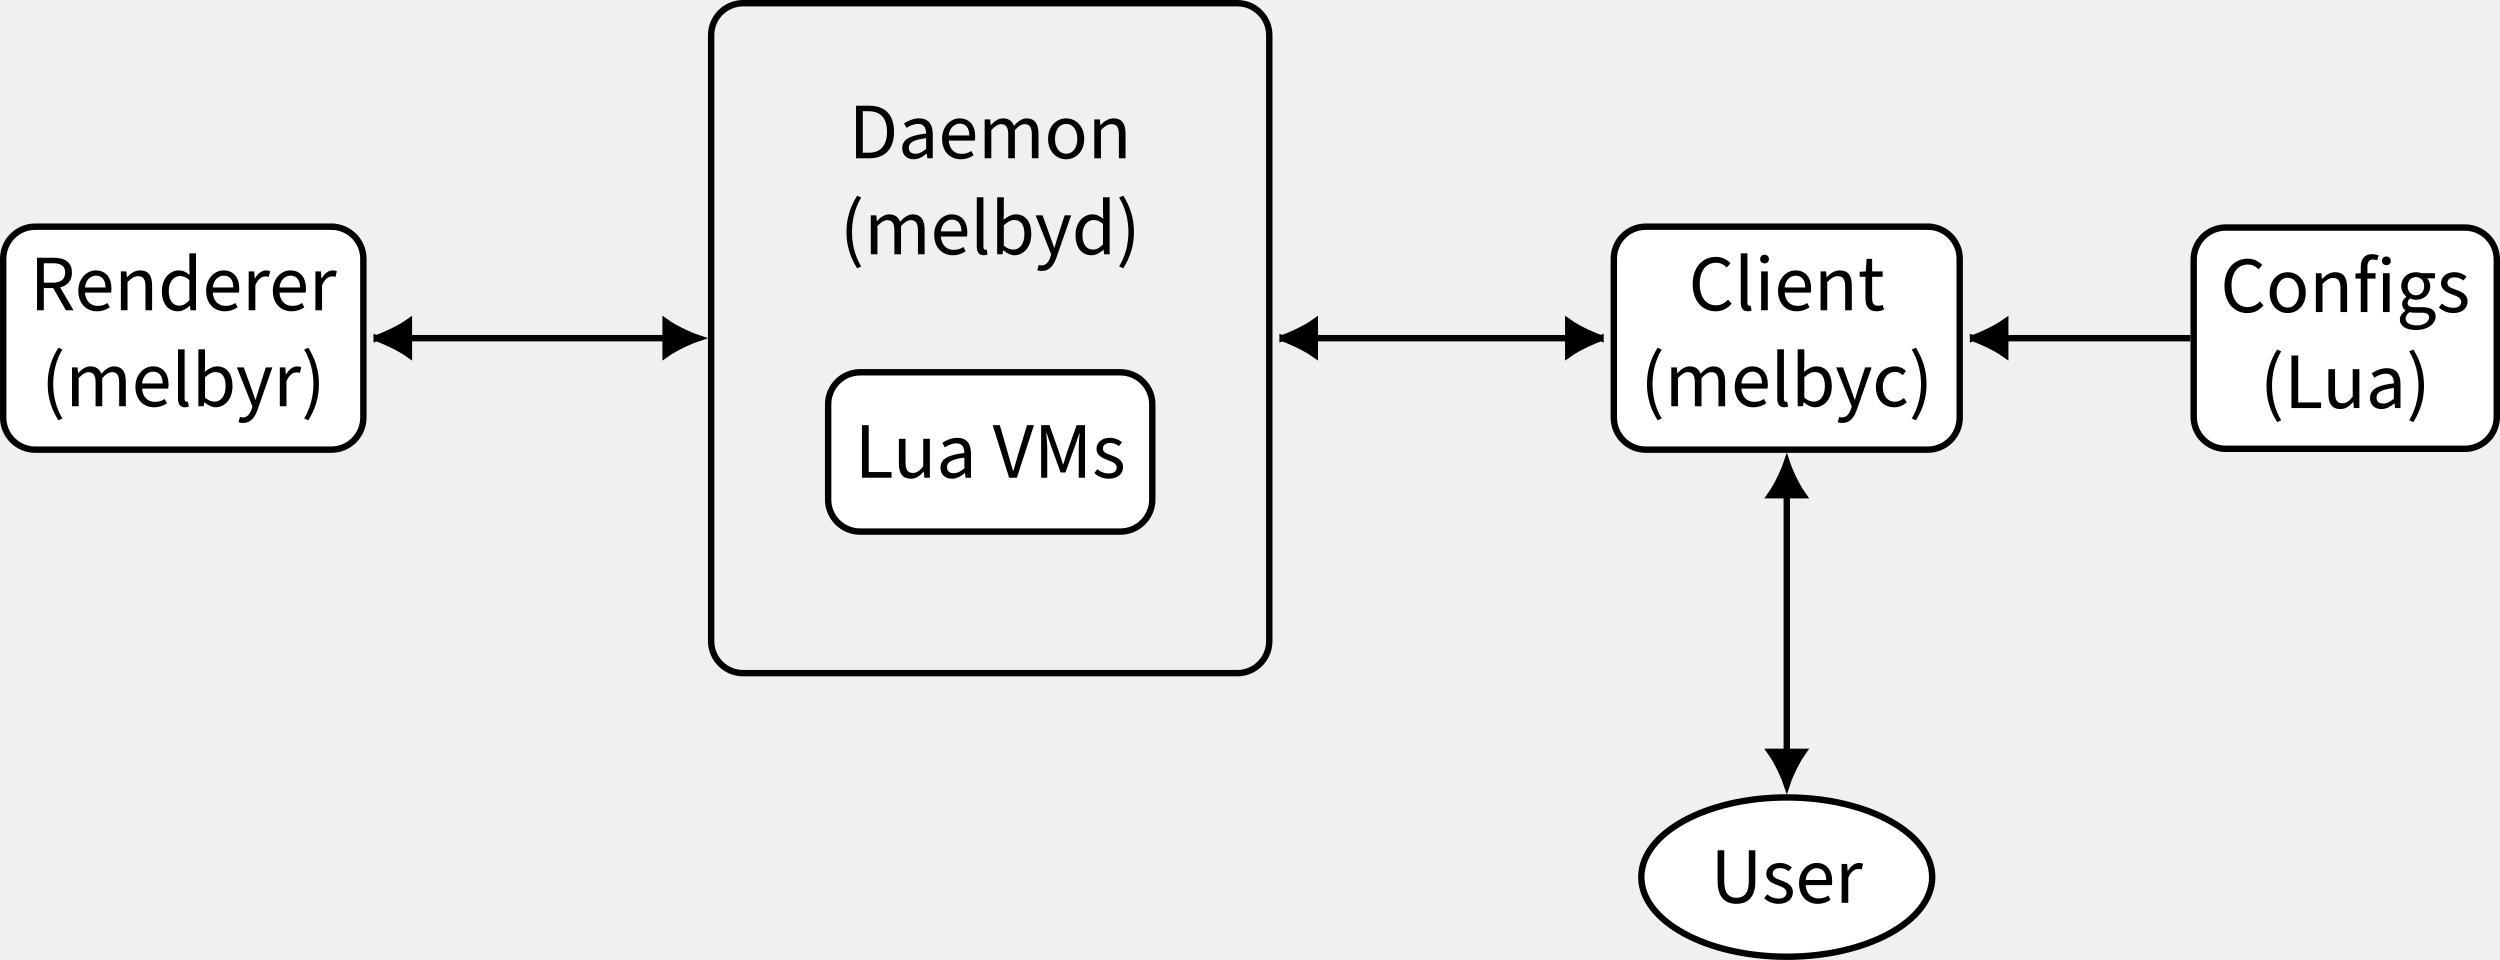
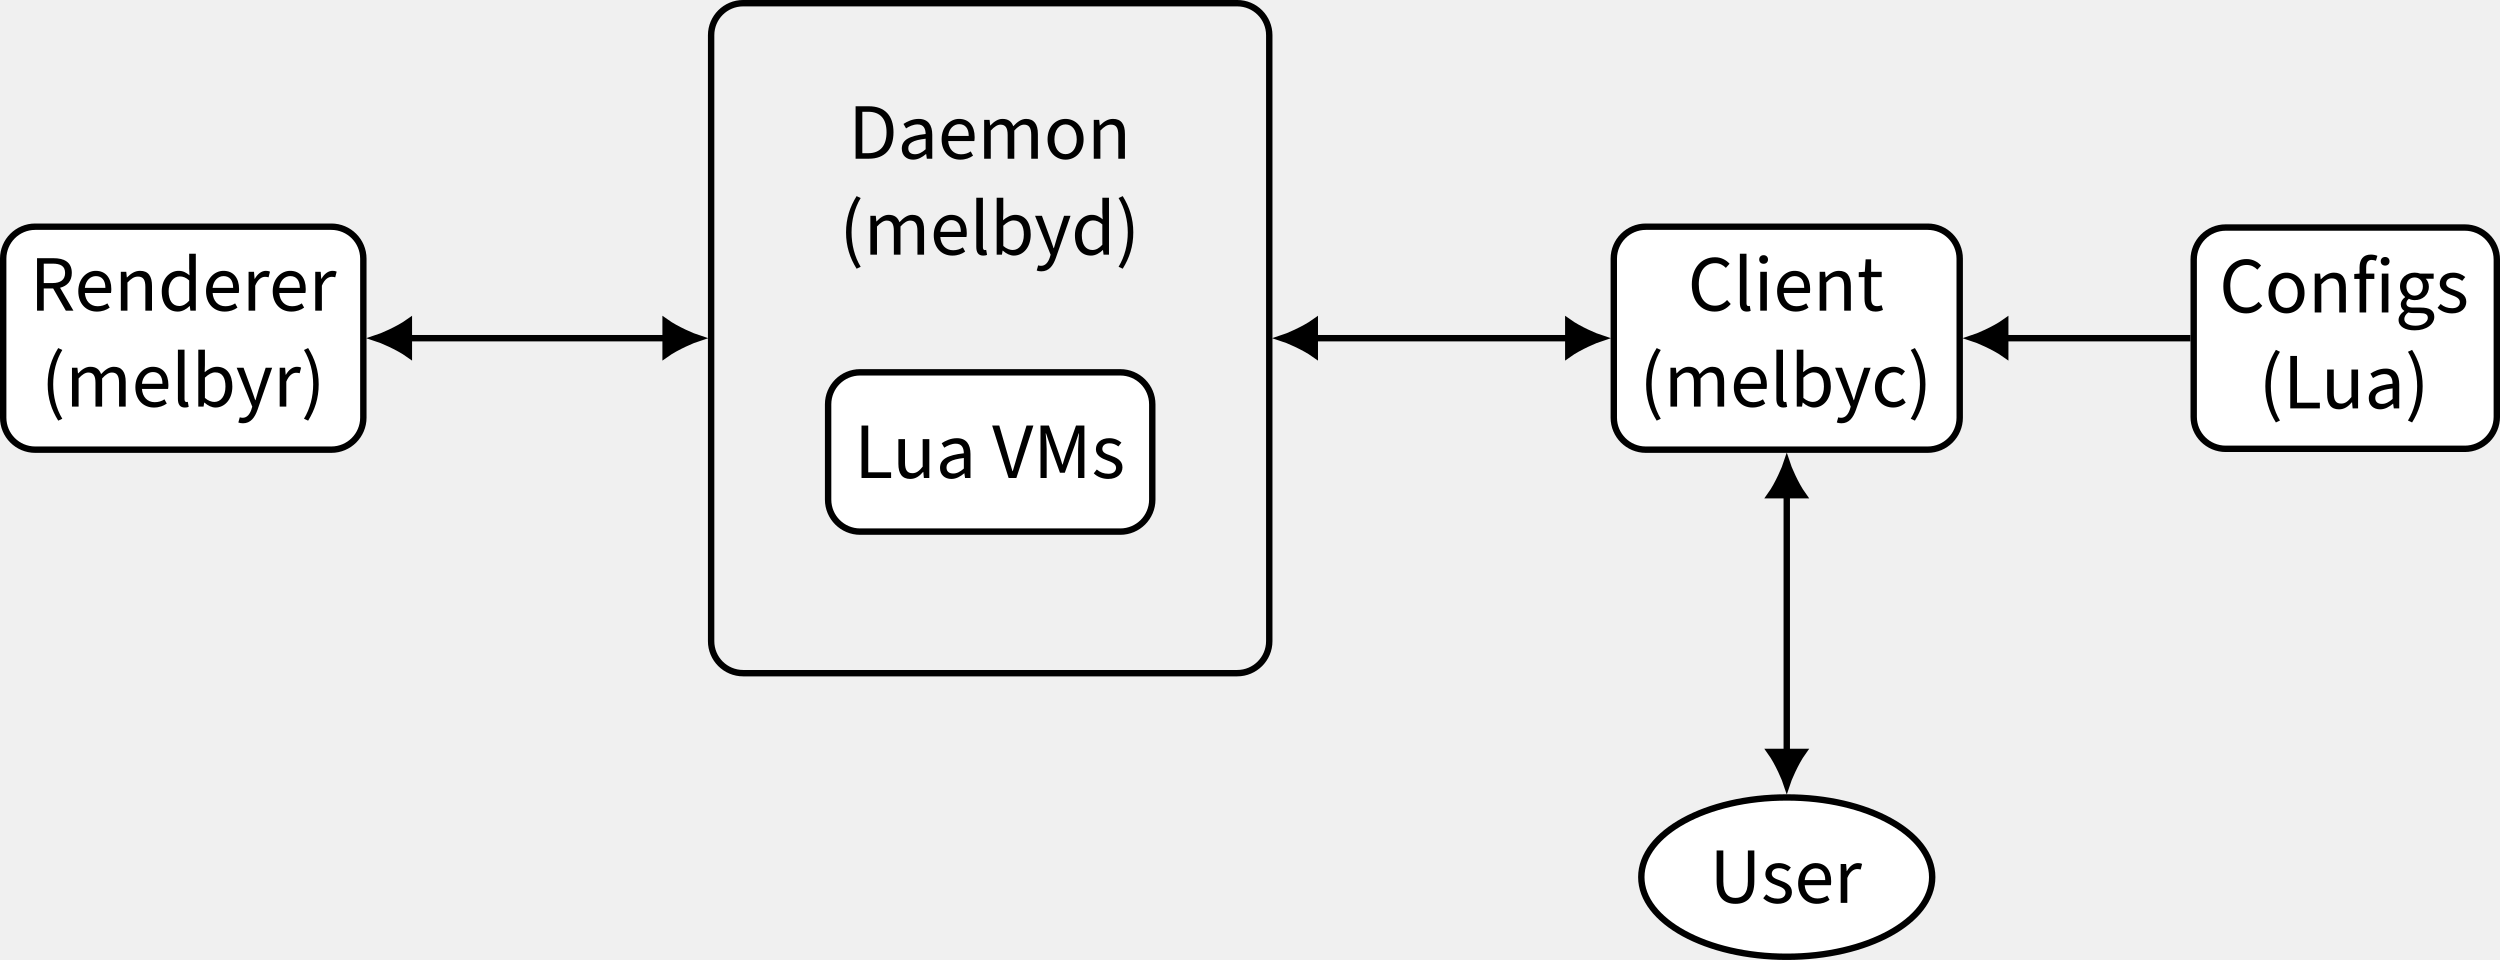
- <svg xmlns="http://www.w3.org/2000/svg" xmlns:xlink="http://www.w3.org/1999/xlink" width="311.387" height="119.563" viewBox="0 0 311.387 119.563" version="1.1" id="svg102">
-   <defs id="defs26">
-     <g id="g26">
-       <g id="glyph-0-0">
-         <path d="m 0.891,0 h 3.688 v -0.703 h -2.844 v -5.844 h -0.844 z m 0,0" id="path1" />
-       </g>
-       <g id="glyph-0-1">
-         <path d="m 2.234,0.125 c 0.672,0 1.141,-0.359 1.594,-0.875 h 0.031 L 3.922,0 h 0.688 V -4.844 H 3.781 v 3.422 C 3.328,-0.844 2.984,-0.594 2.5,-0.594 c -0.641,0 -0.922,-0.391 -0.922,-1.297 V -4.844 H 0.75 v 3.062 c 0,1.25 0.453,1.906 1.484,1.906 z m 0,0" id="path2" />
-       </g>
-       <g id="glyph-0-2">
-         <path d="m 1.938,0.125 c 0.609,0 1.141,-0.312 1.594,-0.703 H 3.562 L 3.641,0 H 4.312 v -2.984 c 0,-1.188 -0.5,-1.984 -1.688,-1.984 -0.766,0 -1.453,0.328 -1.891,0.625 l 0.312,0.562 c 0.375,-0.25 0.891,-0.5 1.453,-0.5 0.781,0 0.984,0.594 0.984,1.203 -2.062,0.234 -2.969,0.75 -2.969,1.828 0,0.875 0.609,1.375 1.422,1.375 z m 0.219,-0.688 c -0.469,0 -0.828,-0.203 -0.828,-0.75 0,-0.625 0.531,-0.984 2.156,-1.188 v 1.328 C 3.016,-0.766 2.625,-0.562 2.156,-0.562 Z m 0,0" id="path3" />
-       </g>
-       <g id="glyph-0-3">
-         <path d="m 2.047,0 h 0.969 l 2.125,-6.547 H 4.281 l -1.078,3.531 C 2.969,-2.25 2.812,-1.609 2.578,-0.859 H 2.531 C 2.297,-1.609 2.125,-2.25 1.906,-3.016 L 0.891,-6.547 H 0 Z m 0,0" id="path4" />
-       </g>
-       <g id="glyph-0-4">
-         <path d="M 0.891,0 H 1.656 V -3.609 C 1.656,-4.188 1.578,-5 1.531,-5.562 h 0.047 l 0.516,1.531 1.219,3.375 h 0.609 l 1.219,-3.375 L 5.656,-5.562 H 5.688 C 5.641,-5 5.578,-4.188 5.578,-3.609 V 0 h 0.781 V -6.547 H 5.312 l -1.234,3.5 c -0.156,0.469 -0.281,0.891 -0.422,1.375 H 3.609 c -0.141,-0.484 -0.281,-0.906 -0.438,-1.375 l -1.234,-3.5 H 0.891 Z m 0,0" id="path5" />
-       </g>
-       <g id="glyph-0-5">
-         <path d="m 2.078,0.125 c 1.156,0 1.781,-0.656 1.781,-1.453 0,-0.875 -0.734,-1.203 -1.484,-1.469 C 1.766,-3.016 1.344,-3.188 1.344,-3.625 c 0,-0.359 0.266,-0.703 0.891,-0.703 0.422,0 0.781,0.141 1.109,0.391 L 3.734,-4.422 C 3.344,-4.734 2.828,-4.969 2.219,-4.969 c -1.047,0 -1.672,0.609 -1.672,1.375 0,0.797 0.703,1.156 1.422,1.406 0.547,0.203 1.094,0.406 1.094,0.906 0,0.422 -0.312,0.75 -0.953,0.75 -0.594,0 -1.031,-0.172 -1.453,-0.531 l -0.375,0.484 C 0.734,-0.141 1.375,0.125 2.078,0.125 Z m 0,0" id="path6" />
-       </g>
-       <g id="glyph-0-6">
-         <path d="m 0.891,0 h 1.688 C 4.547,0 5.625,-1.219 5.625,-3.297 c 0,-2.078 -1.078,-3.25 -3.094,-3.25 H 0.891 Z m 0.844,-0.688 V -5.859 H 2.469 C 4,-5.859 4.75,-4.938 4.75,-3.297 4.75,-1.641 4,-0.688 2.469,-0.688 Z m 0,0" id="path7" />
-       </g>
-       <g id="glyph-0-7">
-         <path d="m 2.766,0.125 c 0.672,0 1.188,-0.203 1.609,-0.5 L 4.094,-0.906 c -0.344,0.234 -0.75,0.359 -1.219,0.359 -0.922,0 -1.531,-0.656 -1.594,-1.656 h 3.25 C 4.562,-2.359 4.578,-2.516 4.578,-2.688 4.578,-4.094 3.875,-4.969 2.625,-4.969 1.531,-4.969 0.453,-4 0.453,-2.422 0.453,-0.812 1.469,0.125 2.766,0.125 Z M 1.281,-2.844 c 0.094,-0.922 0.688,-1.469 1.375,-1.469 0.734,0 1.188,0.516 1.188,1.469 z m 0,0" id="path8" />
-       </g>
-       <g id="glyph-0-8">
-         <path d="M 0.812,0 H 1.641 V -3.516 C 2.094,-4 2.5,-4.25 2.844,-4.25 3.469,-4.25 3.75,-3.875 3.75,-2.953 V 0 H 4.578 V -3.516 C 5.031,-4 5.406,-4.25 5.797,-4.25 6.406,-4.25 6.688,-3.875 6.688,-2.953 V 0 h 0.828 v -3.078 c 0,-1.234 -0.484,-1.891 -1.469,-1.891 -0.594,0 -1.109,0.391 -1.594,0.922 C 4.25,-4.609 3.844,-4.969 3.094,-4.969 c -0.578,0 -1.062,0.359 -1.5,0.828 H 1.562 L 1.5,-4.844 H 0.812 Z m 0,0" id="path9" />
-       </g>
-       <g id="glyph-0-9">
-         <path d="m 2.703,0.125 c 1.188,0 2.25,-0.938 2.25,-2.531 0,-1.625 -1.062,-2.562 -2.25,-2.562 -1.188,0 -2.25,0.938 -2.25,2.562 0,1.594 1.062,2.531 2.25,2.531 z m 0,-0.688 c -0.828,0 -1.391,-0.75 -1.391,-1.844 0,-1.125 0.562,-1.875 1.391,-1.875 0.828,0 1.391,0.75 1.391,1.875 0,1.094 -0.562,1.844 -1.391,1.844 z m 0,0" id="path10" />
-       </g>
-       <g id="glyph-0-10">
-         <path d="M 0.812,0 H 1.641 V -3.516 C 2.125,-4 2.469,-4.25 2.953,-4.25 3.594,-4.25 3.875,-3.875 3.875,-2.953 V 0 H 4.703 V -3.078 C 4.703,-4.312 4.25,-4.969 3.219,-4.969 c -0.672,0 -1.172,0.359 -1.625,0.828 H 1.562 L 1.5,-4.844 H 0.812 Z m 0,0" id="path11" />
-       </g>
-       <g id="glyph-0-11">
-         <path d="m 2.141,1.75 0.5,-0.234 C 1.875,0.25 1.5,-1.25 1.5,-2.766 1.5,-4.281 1.875,-5.797 2.641,-7.062 l -0.5,-0.234 C 1.312,-5.969 0.812,-4.531 0.812,-2.766 c 0,1.75 0.5,3.188 1.328,4.516 z m 0,0" id="path12" />
-       </g>
-       <g id="glyph-0-12">
-         <path d="m 1.688,0.125 c 0.203,0 0.359,-0.031 0.469,-0.094 l -0.109,-0.625 C 1.969,-0.562 1.938,-0.562 1.891,-0.562 c -0.141,0 -0.25,-0.094 -0.25,-0.359 V -7.094 H 0.812 v 6.109 c 0,0.703 0.25,1.109 0.875,1.109 z m 0,0" id="path13" />
-       </g>
-       <g id="glyph-0-13">
-         <path d="M 2.953,0.125 C 4.062,0.125 5.062,-0.844 5.062,-2.5 c 0,-1.5 -0.672,-2.469 -1.922,-2.469 -0.531,0 -1.078,0.297 -1.531,0.672 l 0.031,-0.859 v -1.938 H 0.812 V 0 H 1.469 L 1.562,-0.5 h 0.016 c 0.438,0.391 0.938,0.625 1.375,0.625 z m -0.125,-0.703 c -0.328,0 -0.766,-0.125 -1.188,-0.5 v -2.531 c 0.469,-0.438 0.875,-0.656 1.297,-0.656 0.906,0 1.266,0.703 1.266,1.766 0,1.203 -0.578,1.922 -1.375,1.922 z m 0,0" id="path14" />
-       </g>
-       <g id="glyph-0-14">
-         <path d="m 0.906,2.078 c 0.969,0 1.469,-0.719 1.812,-1.672 l 1.828,-5.25 h -0.812 L 2.875,-2.172 C 2.734,-1.75 2.609,-1.25 2.469,-0.812 H 2.438 C 2.266,-1.25 2.109,-1.75 1.953,-2.172 L 0.984,-4.844 H 0.125 L 2.062,0.016 1.953,0.375 C 1.75,0.969 1.406,1.391 0.875,1.391 0.75,1.391 0.625,1.375 0.516,1.328 l -0.188,0.656 c 0.156,0.062 0.344,0.094 0.578,0.094 z m 0,0" id="path15" />
-       </g>
-       <g id="glyph-0-15">
-         <path d="m 2.469,0.125 c 0.578,0 1.094,-0.328 1.469,-0.688 H 3.969 L 4.031,0 h 0.688 V -7.094 H 3.891 v 1.859 l 0.031,0.828 C 3.5,-4.75 3.125,-4.969 2.578,-4.969 c -1.109,0 -2.109,0.984 -2.109,2.562 0,1.609 0.781,2.531 2,2.531 z m 0.188,-0.703 c -0.859,0 -1.328,-0.688 -1.328,-1.844 0,-1.109 0.609,-1.844 1.391,-1.844 0.391,0 0.766,0.125 1.172,0.5 v 2.531 c -0.406,0.438 -0.797,0.656 -1.234,0.656 z m 0,0" id="path16" />
-       </g>
-       <g id="glyph-0-16">
-         <path d="M 0.891,1.75 C 1.719,0.422 2.219,-1.016 2.219,-2.766 c 0,-1.766 -0.5,-3.203 -1.328,-4.531 L 0.375,-7.062 c 0.766,1.266 1.156,2.781 1.156,4.297 C 1.531,-1.25 1.141,0.25 0.375,1.516 Z m 0,0" id="path17" />
-       </g>
-       <g id="glyph-0-17">
-         <path d="m 0.891,0 h 0.844 V -2.766 H 2.906 L 4.484,0 H 5.438 L 3.766,-2.844 c 0.891,-0.234 1.469,-0.828 1.469,-1.844 0,-1.375 -0.953,-1.859 -2.297,-1.859 H 0.891 Z m 0.844,-3.438 v -2.422 h 1.094 c 1.016,0 1.562,0.312 1.562,1.172 0,0.828 -0.547,1.25 -1.562,1.25 z m 0,0" id="path18" />
-       </g>
-       <g id="glyph-0-18">
-         <path d="M 0.812,0 H 1.641 V -3.109 C 1.969,-3.922 2.469,-4.219 2.875,-4.219 c 0.188,0 0.297,0.016 0.438,0.062 L 3.484,-4.859 C 3.344,-4.938 3.188,-4.969 2.969,-4.969 c -0.531,0 -1.031,0.391 -1.375,1 H 1.562 L 1.5,-4.844 H 0.812 Z m 0,0" id="path19" />
-       </g>
-       <g id="glyph-0-19">
-         <path d="m 3.375,0.125 c 0.828,0 1.469,-0.344 2,-0.953 l -0.453,-0.5 C 4.5,-0.875 4.031,-0.625 3.406,-0.625 c -1.25,0 -2.016,-1.016 -2.016,-2.672 0,-1.625 0.812,-2.625 2.031,-2.625 0.562,0 1,0.234 1.344,0.594 l 0.453,-0.531 c -0.391,-0.422 -1,-0.797 -1.797,-0.797 -1.672,0 -2.906,1.281 -2.906,3.391 0,2.125 1.219,3.391 2.859,3.391 z m 0,0" id="path20" />
-       </g>
-       <g id="glyph-0-20">
-         <path d="M 0.812,0 H 1.641 V -4.844 H 0.812 Z m 0.422,-5.844 c 0.328,0 0.547,-0.203 0.547,-0.531 0,-0.328 -0.219,-0.547 -0.547,-0.547 -0.312,0 -0.547,0.219 -0.547,0.547 0,0.328 0.234,0.531 0.547,0.531 z m 0,0" id="path21" />
-       </g>
-       <g id="glyph-0-21">
-         <path d="M 2.344,0.125 C 2.672,0.125 3,0.031 3.266,-0.094 L 3.094,-0.672 c -0.203,0.078 -0.375,0.109 -0.562,0.109 -0.547,0 -0.75,-0.328 -0.75,-0.922 v -2.688 h 1.312 V -4.844 h -1.312 v -1.562 H 1.094 L 1,-4.844 0.234,-4.797 v 0.625 h 0.719 V -1.5 c 0,0.969 0.359,1.625 1.391,1.625 z m 0,0" id="path22" />
-       </g>
-       <g id="glyph-0-22">
-         <path d="m 2.734,0.125 c 0.578,0 1.125,-0.219 1.562,-0.625 L 3.938,-1.031 C 3.656,-0.766 3.25,-0.562 2.797,-0.562 c -0.891,0 -1.484,-0.75 -1.484,-1.844 0,-1.125 0.641,-1.875 1.516,-1.875 0.391,0 0.703,0.156 0.969,0.406 l 0.406,-0.516 C 3.875,-4.719 3.422,-4.969 2.797,-4.969 c -1.25,0 -2.344,0.938 -2.344,2.562 0,1.594 1,2.531 2.281,2.531 z m 0,0" id="path23" />
-       </g>
-       <g id="glyph-0-23">
-         <path d="M 0.953,0 H 1.781 V -4.172 H 2.797 V -4.844 H 1.781 v -0.766 c 0,-0.609 0.219,-0.938 0.688,-0.938 0.156,0 0.344,0.031 0.531,0.094 L 3.188,-7.062 C 2.984,-7.141 2.672,-7.219 2.375,-7.219 c -0.969,0 -1.422,0.625 -1.422,1.609 v 0.766 l -0.656,0.047 v 0.625 h 0.656 z m 0,0" id="path24" />
-       </g>
-       <g id="glyph-0-24">
-         <path d="m 2.453,2.234 c 1.5,0 2.453,-0.781 2.453,-1.688 0,-0.797 -0.562,-1.156 -1.703,-1.156 h -0.938 c -0.641,0 -0.844,-0.219 -0.844,-0.516 0,-0.266 0.141,-0.438 0.312,-0.578 0.219,0.109 0.484,0.172 0.719,0.172 0.984,0 1.781,-0.656 1.781,-1.688 0,-0.406 -0.172,-0.766 -0.391,-0.984 H 4.828 V -4.844 h -1.688 c -0.188,-0.078 -0.422,-0.125 -0.688,-0.125 -0.984,0 -1.828,0.672 -1.828,1.734 0,0.578 0.312,1.047 0.625,1.297 v 0.047 C 1,-1.719 0.734,-1.406 0.734,-1 c 0,0.375 0.188,0.641 0.422,0.797 v 0.031 c -0.438,0.297 -0.703,0.688 -0.703,1.094 0,0.844 0.812,1.312 2,1.312 z m 0,-4.328 c -0.562,0 -1.031,-0.438 -1.031,-1.141 0,-0.719 0.469,-1.125 1.031,-1.125 0.562,0 1.031,0.422 1.031,1.125 0,0.703 -0.469,1.141 -1.031,1.141 z m 0.125,3.75 c -0.891,0 -1.406,-0.328 -1.406,-0.844 0,-0.281 0.141,-0.562 0.5,-0.812 0.203,0.062 0.438,0.078 0.625,0.078 H 3.125 c 0.641,0 0.969,0.156 0.969,0.594 0,0.5 -0.609,0.984 -1.516,0.984 z m 0,0" id="path25" />
-       </g>
-       <g id="glyph-0-25">
-         <path d="m 3.219,0.125 c 1.344,0 2.359,-0.734 2.359,-2.828 v -3.844 h -0.812 V -2.688 c 0,1.578 -0.672,2.062 -1.547,2.062 -0.859,0 -1.516,-0.484 -1.516,-2.062 V -6.547 H 0.875 v 3.844 c 0,2.094 1.016,2.828 2.344,2.828 z m 0,0" id="path26" />
-       </g>
+ <svg xmlns="http://www.w3.org/2000/svg" xmlns:xlink="http://www.w3.org/1999/xlink" version="1.1" width="311.383pt" height="119.565pt" viewBox="0 0 311.383 119.565">
+   <defs>
+     <path id="g0-4" d="M3.366 .12C4.203 .12 4.841-.219 5.368-.827L4.91-1.325C4.492-.867 4.024-.618 3.396-.618C2.161-.618 1.384-1.643 1.384-3.287C1.384-4.91 2.201-5.916 3.426-5.916C3.984-5.916 4.412-5.687 4.761-5.329L5.219-5.847C4.831-6.275 4.213-6.653 3.416-6.653C1.753-6.653 .518-5.368 .518-3.267C.518-1.135 1.733 .12 3.366 .12Z" />
+     <path id="g0-5" d="M.896 0H2.57C4.542 0 5.617-1.215 5.617-3.297C5.617-5.368 4.542-6.534 2.53-6.534H.896V0ZM1.733-.687V-5.847H2.47C3.994-5.847 4.751-4.94 4.751-3.297C4.751-1.643 3.994-.687 2.47-.687H1.733Z" />
+     <path id="g0-13" d="M.896 0H4.582V-.707H1.733V-6.534H.896V0Z" />
+     <path id="g0-14" d="M.886 0H1.653V-3.606C1.653-4.183 1.584-4.99 1.534-5.558H1.574L2.092-4.034L3.307-.657H3.914L5.139-4.034L5.647-5.558H5.687C5.637-4.99 5.568-4.183 5.568-3.606V0H6.354V-6.534H5.309L4.074-3.038C3.914-2.58 3.795-2.161 3.645-1.673H3.606C3.466-2.161 3.327-2.58 3.167-3.038L1.932-6.534H.886V0Z" />
+     <path id="g0-19" d="M.896 0H1.733V-2.759H2.908L4.482 0H5.428L3.765-2.849C4.651-3.078 5.229-3.675 5.229-4.691C5.229-6.056 4.273-6.534 2.938-6.534H.896V0ZM1.733-3.436V-5.856H2.819C3.835-5.856 4.392-5.548 4.392-4.691C4.392-3.855 3.835-3.436 2.819-3.436H1.733Z" />
+     <path id="g0-22" d="M3.217 .12C4.552 .12 5.568-.608 5.568-2.699V-6.534H4.761V-2.679C4.761-1.116 4.084-.618 3.217-.618C2.361-.618 1.703-1.116 1.703-2.679V-6.534H.867V-2.699C.867-.608 1.882 .12 3.217 .12Z" />
+     <path id="g0-23" d="M2.052 0H3.018L5.139-6.534H4.283L3.197-3.008C2.968-2.241 2.809-1.614 2.57-.857H2.53C2.291-1.614 2.121-2.241 1.902-3.008L.886-6.534H0L2.052 0Z" />
+     <path id="g0-28" d="M1.932 .12C2.54 .12 3.068-.189 3.526-.578H3.556L3.635 0H4.313V-2.978C4.313-4.173 3.805-4.96 2.629-4.96C1.853-4.96 1.175-4.631 .727-4.333L1.046-3.775C1.424-4.024 1.932-4.273 2.49-4.273C3.277-4.273 3.476-3.685 3.486-3.078C1.414-2.849 .518-2.331 .518-1.255C.518-.378 1.125 .12 1.932 .12ZM2.161-.558C1.693-.558 1.325-.767 1.325-1.305C1.325-1.932 1.853-2.301 3.486-2.49V-1.175C3.018-.767 2.629-.558 2.161-.558Z" />
+     <path id="g0-29" d="M2.958 .12C4.064 .12 5.06-.847 5.06-2.5C5.06-3.994 4.382-4.96 3.137-4.96C2.6-4.96 2.062-4.671 1.614-4.293L1.643-5.159V-7.092H.817V0H1.474L1.554-.498H1.584C2.012-.11 2.51 .12 2.958 .12ZM2.819-.578C2.5-.578 2.062-.707 1.643-1.076V-3.606C2.102-4.044 2.52-4.263 2.928-4.263C3.835-4.263 4.203-3.556 4.203-2.49C4.203-1.295 3.615-.578 2.819-.578Z" />
+     <path id="g0-30" d="M2.729 .12C3.307 .12 3.855-.1 4.293-.498L3.934-1.026C3.645-.767 3.247-.568 2.799-.568C1.912-.568 1.315-1.305 1.315-2.41C1.315-3.526 1.952-4.273 2.829-4.273C3.217-4.273 3.526-4.123 3.795-3.874L4.203-4.392C3.864-4.711 3.426-4.96 2.789-4.96C1.544-4.96 .458-4.034 .458-2.41C.458-.807 1.444 .12 2.729 .12Z" />
+     <path id="g0-31" d="M2.47 .12C3.038 .12 3.556-.199 3.934-.568H3.964L4.034 0H4.711V-7.092H3.884V-5.229L3.924-4.402C3.496-4.751 3.127-4.96 2.57-4.96C1.464-4.96 .468-3.984 .468-2.41C.468-.797 1.255 .12 2.47 .12ZM2.649-.578C1.803-.578 1.325-1.265 1.325-2.42C1.325-3.526 1.942-4.263 2.709-4.263C3.108-4.263 3.476-4.133 3.884-3.765V-1.235C3.486-.797 3.098-.578 2.649-.578Z" />
+     <path id="g0-32" d="M2.769 .12C3.436 .12 3.954-.08 4.372-.378L4.084-.906C3.745-.677 3.337-.548 2.868-.548C1.952-.548 1.345-1.205 1.275-2.201H4.532C4.562-2.361 4.572-2.51 4.572-2.689C4.572-4.084 3.864-4.96 2.629-4.96C1.524-4.96 .458-3.994 .458-2.42C.458-.817 1.474 .12 2.769 .12ZM1.275-2.839C1.374-3.765 1.972-4.303 2.649-4.303C3.386-4.303 3.835-3.795 3.835-2.839H1.275Z" />
+     <path id="g0-33" d="M.956 0H1.783V-4.173H2.799V-4.841H1.783V-5.598C1.783-6.215 2.002-6.544 2.46-6.544C2.629-6.544 2.809-6.504 2.998-6.444L3.177-7.052C2.978-7.141 2.669-7.211 2.37-7.211C1.404-7.211 .956-6.584 .956-5.598V-4.841L.299-4.791V-4.173H.956V0Z" />
+     <path id="g0-34" d="M2.45 2.231C3.954 2.231 4.9 1.454 4.9 .548C4.9-.249 4.333-.608 3.207-.608H2.271C1.623-.608 1.424-.827 1.424-1.125C1.424-1.394 1.554-1.554 1.733-1.703C1.952-1.594 2.211-1.534 2.45-1.534C3.436-1.534 4.223-2.181 4.223-3.217C4.223-3.625 4.064-3.984 3.835-4.203H4.821V-4.841H3.137C2.958-4.91 2.719-4.96 2.45-4.96C1.464-4.96 .627-4.293 .627-3.237C.627-2.659 .936-2.191 1.255-1.932V-1.892C1.006-1.723 .727-1.404 .727-.996C.727-.618 .916-.359 1.155-.209V-.169C.717 .129 .448 .518 .448 .926C.448 1.763 1.265 2.231 2.45 2.231ZM2.45-2.092C1.892-2.092 1.424-2.53 1.424-3.237S1.882-4.362 2.45-4.362S3.476-3.934 3.476-3.237C3.476-2.53 3.008-2.092 2.45-2.092ZM2.57 1.653C1.693 1.653 1.165 1.335 1.165 .817C1.165 .538 1.315 .249 1.663 0C1.872 .06 2.102 .08 2.291 .08H3.117C3.755 .08 4.094 .229 4.094 .677C4.094 1.175 3.486 1.653 2.57 1.653Z" />
+     <path id="g0-36" d="M.817 0H1.643V-4.841H.817V0ZM1.235-5.837C1.554-5.837 1.783-6.046 1.783-6.374C1.783-6.693 1.554-6.912 1.235-6.912S.687-6.693 .687-6.374C.687-6.046 .916-5.837 1.235-5.837Z" />
+     <path id="g0-39" d="M1.683 .12C1.892 .12 2.042 .09 2.161 .03L2.052-.588C1.972-.568 1.932-.568 1.882-.568C1.753-.568 1.643-.657 1.643-.916V-7.092H.817V-.976C.817-.279 1.066 .12 1.683 .12Z" />
+     <path id="g0-40" d="M.817 0H1.643V-3.506C2.092-4.004 2.49-4.243 2.849-4.243C3.466-4.243 3.745-3.864 3.745-2.958V0H4.572V-3.506C5.02-4.004 5.408-4.243 5.787-4.243C6.394-4.243 6.683-3.864 6.683-2.958V0H7.51V-3.068C7.51-4.303 7.032-4.96 6.036-4.96C5.448-4.96 4.94-4.582 4.442-4.044C4.243-4.611 3.845-4.96 3.098-4.96C2.52-4.96 2.022-4.602 1.594-4.143H1.564L1.494-4.841H.817V0Z" />
+     <path id="g0-41" d="M.817 0H1.643V-3.506C2.121-3.994 2.47-4.243 2.958-4.243C3.596-4.243 3.874-3.864 3.874-2.958V0H4.701V-3.068C4.701-4.303 4.243-4.96 3.217-4.96C2.55-4.96 2.052-4.602 1.594-4.143H1.564L1.494-4.841H.817V0Z" />
+     <path id="g0-42" d="M2.699 .12C3.884 .12 4.95-.807 4.95-2.41C4.95-4.034 3.884-4.96 2.699-4.96S.458-4.034 .458-2.41C.458-.807 1.514 .12 2.699 .12ZM2.699-.568C1.872-.568 1.315-1.305 1.315-2.41C1.315-3.526 1.872-4.273 2.699-4.273C3.536-4.273 4.094-3.526 4.094-2.41C4.094-1.305 3.536-.568 2.699-.568Z" />
+     <path id="g0-45" d="M.817 0H1.643V-3.108C1.972-3.924 2.46-4.213 2.868-4.213C3.058-4.213 3.167-4.193 3.307-4.153L3.486-4.86C3.337-4.93 3.187-4.96 2.968-4.96C2.43-4.96 1.932-4.572 1.594-3.964H1.564L1.494-4.841H.817V0Z" />
+     <path id="g0-46" d="M2.082 .12C3.227 .12 3.855-.538 3.855-1.325C3.855-2.201 3.127-2.53 2.37-2.799C1.763-3.008 1.345-3.187 1.345-3.625C1.345-3.984 1.614-4.323 2.231-4.323C2.659-4.323 3.008-4.183 3.347-3.934L3.725-4.412C3.347-4.731 2.829-4.96 2.221-4.96C1.165-4.96 .548-4.362 .548-3.586C.548-2.789 1.245-2.44 1.972-2.181C2.52-1.982 3.058-1.773 3.058-1.275C3.058-.857 2.749-.528 2.112-.528C1.514-.528 1.076-.707 .657-1.056L.279-.578C.727-.139 1.374 .12 2.082 .12Z" />
+     <path id="g0-47" d="M2.341 .12C2.669 .12 2.998 .03 3.257-.09L3.088-.677C2.888-.588 2.709-.558 2.53-.558C1.982-.558 1.783-.896 1.783-1.484V-4.173H3.098V-4.841H1.783V-6.394H1.096L.996-4.841L.239-4.791V-4.173H.956V-1.504C.956-.538 1.305 .12 2.341 .12Z" />
+     <path id="g0-48" d="M2.231 .12C2.898 .12 3.376-.229 3.825-.757H3.855L3.924 0H4.602V-4.841H3.775V-1.414C3.327-.847 2.978-.598 2.49-.598C1.853-.598 1.574-.986 1.574-1.882V-4.841H.747V-1.773C.747-.538 1.205 .12 2.231 .12Z" />
+     <path id="g0-52" d="M.906 2.082C1.872 2.082 2.38 1.355 2.719 .398L4.542-4.841H3.735L2.868-2.171C2.739-1.743 2.6-1.245 2.47-.807H2.43C2.271-1.255 2.112-1.753 1.952-2.171L.976-4.841H.12L2.062 .01L1.952 .369C1.753 .966 1.404 1.394 .867 1.394C.747 1.394 .627 1.374 .508 1.335L.329 1.982C.488 2.042 .677 2.082 .906 2.082Z" />
+     <path id="g0-1305" d="M2.131 1.753L2.639 1.514C1.872 .249 1.504-1.255 1.504-2.769S1.872-5.787 2.639-7.052L2.131-7.291C1.305-5.956 .817-4.522 .817-2.769S1.305 .418 2.131 1.753Z" />
+     <path id="g0-1306" d="M.896 1.753C1.723 .418 2.211-1.016 2.211-2.769S1.723-5.956 .896-7.291L.378-7.052C1.145-5.787 1.524-4.283 1.524-2.769S1.145 .249 .378 1.514L.896 1.753Z" />
+   </defs>
+   <g id="page1">
+     <path d="M139.534 46.374H107.13C104.929 46.374 103.144 48.158 103.144 50.359V62.231C103.144 64.432 104.929 66.216 107.13 66.216H139.534C141.735 66.216 143.52 64.432 143.52 62.231V50.359C143.52 48.158 141.735 46.374 139.534 46.374Z" fill="#fff" />
+     <path d="M139.534 46.374H107.13C104.929 46.374 103.144 48.158 103.144 50.359V62.231C103.144 64.432 104.929 66.216 107.13 66.216H139.534C141.735 66.216 143.52 64.432 143.52 62.231V50.359C143.52 48.158 141.735 46.374 139.534 46.374Z" stroke="#000" fill="none" stroke-width=".797" stroke-miterlimit="10" />
+     <g transform="matrix(.999735 0 0 .999735 0 119.565)">
+       <use x="106.437" y="-60.046" xlink:href="#g0-13" />
+       <use x="111.178" y="-60.046" xlink:href="#g0-48" />
+       <use x="116.596" y="-60.046" xlink:href="#g0-28" />
+       <use x="123.608" y="-60.046" xlink:href="#g0-23" />
+       <use x="128.747" y="-60.046" xlink:href="#g0-14" />
+       <use x="135.988" y="-60.046" xlink:href="#g0-46" />
    </g>
-   </defs>
-   <path fill-rule="nonzero" fill="#ffffff" fill-opacity="1" stroke-width="0.797" stroke-linecap="butt" stroke-linejoin="miter" stroke="#000000" stroke-opacity="1" stroke-miterlimit="10" d="m 139.539,46.371 h -32.406 c -2.199,0 -3.984,1.785 -3.984,3.984 v 11.875 c 0,2.199 1.785,3.984 3.984,3.984 h 32.406 c 2.199,0 3.984,-1.785 3.984,-3.984 v -11.875 c 0,-2.199 -1.785,-3.984 -3.984,-3.984 z m 0,0" id="path27" />
-   <g fill="#000000" fill-opacity="1" id="g27" transform="translate(-57.46087,-79.38274)">
-     <use xlink:href="#glyph-0-0" x="163.929" y="138.884" id="use27" />
+     <g transform="matrix(.999735 0 0 .999735 .000008 119.565)">
+       <use x="105.7" y="-99.824" xlink:href="#g0-5" />
+       <use x="111.835" y="-99.824" xlink:href="#g0-28" />
+       <use x="116.855" y="-99.824" xlink:href="#g0-32" />
+       <use x="121.795" y="-99.824" xlink:href="#g0-40" />
+       <use x="130.052" y="-99.824" xlink:href="#g0-42" />
+       <use x="135.45" y="-99.824" xlink:href="#g0-41" />
+       <use x="104.589" y="-87.872" xlink:href="#g0-1305" />
+       <use x="107.617" y="-87.872" xlink:href="#g0-40" />
+       <use x="115.874" y="-87.872" xlink:href="#g0-32" />
+       <use x="120.814" y="-87.872" xlink:href="#g0-39" />
+       <use x="123.354" y="-87.872" xlink:href="#g0-29" />
+       <use x="128.832" y="-87.872" xlink:href="#g0-52" />
+       <use x="133.453" y="-87.872" xlink:href="#g0-31" />
+       <use x="138.981" y="-87.872" xlink:href="#g0-1306" />
+     </g>
+     <path d="M154.106 .398H92.558C90.357 .398 88.573 2.183 88.573 4.384V79.86C88.573 82.061 90.357 83.845 92.558 83.845H154.106C156.307 83.845 158.091 82.061 158.091 79.86V4.384C158.091 2.183 156.307 .398 154.106 .398Z" stroke="#000" fill="none" stroke-width=".797" stroke-miterlimit="10" />
+     <path d="M41.27 28.236H4.382C2.181 28.236 .397 30.02 .397 32.221V52.023C.397 54.224 2.181 56.008 4.382 56.008H41.27C43.471 56.008 45.255 54.224 45.255 52.023V32.221C45.255 30.02 43.471 28.236 41.27 28.236Z" fill="#fff" />
+     <path d="M41.27 28.236H4.382C2.181 28.236 .397 30.02 .397 32.221V52.023C.397 54.224 2.181 56.008 4.382 56.008H41.27C43.471 56.008 45.255 54.224 45.255 52.023V32.221C45.255 30.02 43.471 28.236 41.27 28.236Z" stroke="#000" fill="none" stroke-width=".797" stroke-miterlimit="10" />
+     <g transform="matrix(.999735 0 0 .999735 .000002 119.565)">
+       <use x="3.718" y="-80.895" xlink:href="#g0-19" />
+       <use x="9.296" y="-80.895" xlink:href="#g0-32" />
+       <use x="14.236" y="-80.895" xlink:href="#g0-41" />
+       <use x="19.684" y="-80.895" xlink:href="#g0-31" />
+       <use x="25.212" y="-80.895" xlink:href="#g0-32" />
+       <use x="30.152" y="-80.895" xlink:href="#g0-45" />
+       <use x="33.518" y="-80.895" xlink:href="#g0-32" />
+       <use x="38.458" y="-80.895" xlink:href="#g0-45" />
+       <use x="5.123" y="-68.942" xlink:href="#g0-1305" />
+       <use x="8.15" y="-68.942" xlink:href="#g0-40" />
+       <use x="16.407" y="-68.942" xlink:href="#g0-32" />
+       <use x="21.347" y="-68.942" xlink:href="#g0-39" />
+       <use x="23.887" y="-68.942" xlink:href="#g0-29" />
+       <use x="29.365" y="-68.942" xlink:href="#g0-52" />
+       <use x="34.027" y="-68.942" xlink:href="#g0-45" />
+       <use x="37.493" y="-68.942" xlink:href="#g0-1306" />
+     </g>
+     <path d="M240.103 28.236H204.989C202.788 28.236 201.003 30.02 201.003 32.221V52.023C201.003 54.224 202.788 56.008 204.989 56.008H240.103C242.304 56.008 244.088 54.224 244.088 52.023V32.221C244.088 30.02 242.304 28.236 240.103 28.236Z" fill="#fff" />
+     <path d="M240.103 28.236H204.989C202.788 28.236 201.003 30.02 201.003 32.221V52.023C201.003 54.224 202.788 56.008 204.989 56.008H240.103C242.304 56.008 244.088 54.224 244.088 52.023V32.221C244.088 30.02 242.304 28.236 240.103 28.236Z" stroke="#000" fill="none" stroke-width=".797" stroke-miterlimit="10" />
+     <g transform="matrix(.999735 0 0 .999735 0 119.565)">
+       <use x="210.259" y="-80.895" xlink:href="#g0-4" />
+       <use x="215.946" y="-80.895" xlink:href="#g0-39" />
+       <use x="218.486" y="-80.895" xlink:href="#g0-36" />
+       <use x="220.946" y="-80.895" xlink:href="#g0-32" />
+       <use x="225.887" y="-80.895" xlink:href="#g0-41" />
+       <use x="231.335" y="-80.895" xlink:href="#g0-47" />
+       <use x="204.269" y="-68.942" xlink:href="#g0-1305" />
+       <use x="207.297" y="-68.942" xlink:href="#g0-40" />
+       <use x="215.554" y="-68.942" xlink:href="#g0-32" />
+       <use x="220.494" y="-68.942" xlink:href="#g0-39" />
+       <use x="223.033" y="-68.942" xlink:href="#g0-29" />
+       <use x="228.511" y="-68.942" xlink:href="#g0-52" />
+       <use x="233.133" y="-68.942" xlink:href="#g0-30" />
+       <use x="237.675" y="-68.942" xlink:href="#g0-1306" />
+     </g>
+     <path d="M307.002 28.34H277.217C275.016 28.34 273.232 30.124 273.232 32.325V51.918C273.232 54.119 275.016 55.903 277.217 55.903H307.002C309.203 55.903 310.987 54.119 310.987 51.918V32.325C310.987 30.124 309.203 28.34 307.002 28.34Z" fill="#fff" />
+     <path d="M307.002 28.34H277.217C275.016 28.34 273.232 30.124 273.232 32.325V51.918C273.232 54.119 275.016 55.903 277.217 55.903H307.002C309.203 55.903 310.987 54.119 310.987 51.918V32.325C310.987 30.124 309.203 28.34 307.002 28.34Z" stroke="#000" fill="none" stroke-width=".797" stroke-miterlimit="10" />
+     <g transform="matrix(.999735 0 0 .999735 0 119.565)">
+       <use x="276.478" y="-80.67" xlink:href="#g0-4" />
+       <use x="282.165" y="-80.67" xlink:href="#g0-42" />
+       <use x="287.563" y="-80.67" xlink:href="#g0-41" />
+       <use x="293.011" y="-80.67" xlink:href="#g0-33" />
+       <use x="295.92" y="-80.67" xlink:href="#g0-36" />
+       <use x="298.38" y="-80.67" xlink:href="#g0-34" />
+       <use x="303.41" y="-80.67" xlink:href="#g0-46" />
+       <use x="281.412" y="-68.718" xlink:href="#g0-1305" />
+       <use x="284.44" y="-68.718" xlink:href="#g0-13" />
+       <use x="289.181" y="-68.718" xlink:href="#g0-48" />
+       <use x="294.599" y="-68.718" xlink:href="#g0-28" />
+       <use x="299.619" y="-68.718" xlink:href="#g0-1306" />
+     </g>
+     <path d="M240.662 109.246C240.662 103.767 232.551 99.325 222.546 99.325C212.54 99.325 204.43 103.767 204.43 109.246S212.54 119.168 222.546 119.168C232.551 119.168 240.662 114.726 240.662 109.246Z" fill="#fff" />
+     <path d="M240.662 109.246C240.662 103.767 232.551 99.325 222.546 99.325C212.54 99.325 204.43 103.767 204.43 109.246S212.54 119.168 222.546 119.168C232.551 119.168 240.662 114.726 240.662 109.246Z" stroke="#000" fill="none" stroke-width=".797" stroke-miterlimit="10" />
+     <g transform="matrix(.999735 0 0 .999735 0 119.565)">
+       <use x="212.999" y="-7.11" xlink:href="#g0-22" />
+       <use x="219.393" y="-7.11" xlink:href="#g0-46" />
+       <use x="223.566" y="-7.11" xlink:href="#g0-32" />
+       <use x="228.506" y="-7.11" xlink:href="#g0-45" />
+     </g>
+     <path d="M50.925 42.122H82.903" stroke="#000" fill="none" stroke-width=".797" stroke-miterlimit="10" />
+     <path d="M46.914 42.122C47.407 42.279 49.572 43.171 50.925 44.141V40.102C49.572 41.072 47.407 41.964 46.914 42.122Z" />
+     <path d="M46.914 42.122C47.407 42.279 49.572 43.171 50.925 44.141V40.102C49.572 41.072 47.407 41.964 46.914 42.122Z" stroke="#000" fill="none" stroke-width=".797" stroke-miterlimit="10" />
+     <path d="M86.914 42.122C86.421 41.964 84.256 41.072 82.903 40.102V44.141C84.256 43.171 86.421 42.279 86.914 42.122Z" />
+     <path d="M86.914 42.122C86.421 41.964 84.256 41.072 82.903 40.102V44.141C84.256 43.171 86.421 42.279 86.914 42.122Z" stroke="#000" fill="none" stroke-width=".797" stroke-miterlimit="10" />
+     <path d="M222.546 93.656V61.677" stroke="#000" fill="none" stroke-width=".797" stroke-miterlimit="10" />
+     <path d="M222.546 97.666C222.703 97.174 223.595 95.009 224.566 93.656H220.526C221.497 95.009 222.388 97.174 222.546 97.666Z" />
+     <path d="M222.546 97.666C222.703 97.174 223.595 95.009 224.566 93.656H220.526C221.497 95.009 222.388 97.174 222.546 97.666Z" stroke="#000" fill="none" stroke-width=".797" stroke-miterlimit="10" />
+     <path d="M222.546 57.666C222.388 58.159 221.497 60.324 220.526 61.677H224.566C223.595 60.324 222.703 58.159 222.546 57.666Z" />
+     <path d="M222.546 57.666C222.388 58.159 221.497 60.324 220.526 61.677H224.566C223.595 60.324 222.703 58.159 222.546 57.666Z" stroke="#000" fill="none" stroke-width=".797" stroke-miterlimit="10" />
+     <path d="M249.758 42.122H272.834" stroke="#000" fill="none" stroke-width=".797" stroke-miterlimit="10" />
+     <path d="M245.747 42.122C246.24 42.279 248.405 43.171 249.758 44.141V40.102C248.405 41.072 246.24 41.964 245.747 42.122Z" />
+     <path d="M245.747 42.122C246.24 42.279 248.405 43.171 249.758 44.141V40.102C248.405 41.072 246.24 41.964 245.747 42.122Z" stroke="#000" fill="none" stroke-width=".797" stroke-miterlimit="10" />
+     <path d="M195.334 42.122H163.761" stroke="#000" fill="none" stroke-width=".797" stroke-miterlimit="10" />
+     <path d="M199.345 42.122C198.852 41.964 196.687 41.072 195.334 40.102V44.141C196.687 43.171 198.852 42.279 199.345 42.122Z" />
+     <path d="M199.345 42.122C198.852 41.964 196.687 41.072 195.334 40.102V44.141C196.687 43.171 198.852 42.279 199.345 42.122Z" stroke="#000" fill="none" stroke-width=".797" stroke-miterlimit="10" />
+     <path d="M159.75 42.122C160.243 42.279 162.408 43.171 163.761 44.141V40.102C162.408 41.072 160.243 41.964 159.75 42.122Z" />
+     <path d="M159.75 42.122C160.243 42.279 162.408 43.171 163.761 44.141V40.102C162.408 41.072 160.243 41.964 159.75 42.122Z" stroke="#000" fill="none" stroke-width=".797" stroke-miterlimit="10" />
  </g>
-   <g fill="#000000" fill-opacity="1" id="g29" transform="translate(-57.46087,-79.38274)">
-     <use xlink:href="#glyph-0-1" x="168.671" y="138.884" id="use28" />
-     <use xlink:href="#glyph-0-2" x="174.091" y="138.884" id="use29" />
-   </g>
-   <g fill="#000000" fill-opacity="1" id="g32" transform="translate(-57.46087,-79.38274)">
-     <use xlink:href="#glyph-0-3" x="181.105" y="138.884" id="use30" />
-     <use xlink:href="#glyph-0-4" x="186.245" y="138.884" id="use31" />
-     <use xlink:href="#glyph-0-5" x="193.488" y="138.884" id="use32" />
-   </g>
-   <g fill="#000000" fill-opacity="1" id="g38" transform="translate(-57.46087,-79.38274)">
-     <use xlink:href="#glyph-0-6" x="163.192" y="99.096" id="use33" />
-     <use xlink:href="#glyph-0-2" x="169.329" y="99.096" id="use34" />
-     <use xlink:href="#glyph-0-7" x="174.35" y="99.096" id="use35" />
-     <use xlink:href="#glyph-0-8" x="179.292" y="99.096" id="use36" />
-     <use xlink:href="#glyph-0-9" x="187.551" y="99.096" id="use37" />
-     <use xlink:href="#glyph-0-10" x="192.95" y="99.096" id="use38" />
-   </g>
-   <g fill="#000000" fill-opacity="1" id="g43" transform="translate(-57.46087,-79.38274)">
-     <use xlink:href="#glyph-0-11" x="162.081" y="111.051" id="use39" />
-     <use xlink:href="#glyph-0-8" x="165.11" y="111.051" id="use40" />
-     <use xlink:href="#glyph-0-7" x="173.369" y="111.051" id="use41" />
-     <use xlink:href="#glyph-0-12" x="178.31" y="111.051" id="use42" />
-     <use xlink:href="#glyph-0-13" x="180.851" y="111.051" id="use43" />
-   </g>
-   <g fill="#000000" fill-opacity="1" id="g44" transform="translate(-57.46087,-79.38274)">
-     <use xlink:href="#glyph-0-14" x="186.33" y="111.051" id="use44" />
-   </g>
-   <g fill="#000000" fill-opacity="1" id="g46" transform="translate(-57.46087,-79.38274)">
-     <use xlink:href="#glyph-0-15" x="190.953" y="111.051" id="use45" />
-     <use xlink:href="#glyph-0-16" x="196.482" y="111.051" id="use46" />
-   </g>
-   <path fill="none" stroke-width="0.797" stroke-linecap="butt" stroke-linejoin="miter" stroke="#000000" stroke-opacity="1" stroke-miterlimit="10" d="M 154.109,0.399 H 92.563 c -2.203,0 -3.988,1.781 -3.988,3.984 v 75.477 c 0,2.199 1.785,3.984 3.988,3.984 h 61.547 c 2.199,0 3.984,-1.785 3.984,-3.984 V 4.383 c 0,-2.203 -1.785,-3.984 -3.984,-3.984 z m 0,0" id="path46" />
-   <path fill-rule="nonzero" fill="#ffffff" fill-opacity="1" stroke-width="0.797" stroke-linecap="butt" stroke-linejoin="miter" stroke="#000000" stroke-opacity="1" stroke-miterlimit="10" d="M 41.274,28.234 H 4.387 c -2.203,0 -3.988,1.785 -3.988,3.984 v 19.801 c 0,2.203 1.785,3.988 3.988,3.988 h 36.887 c 2.199,0 3.984,-1.785 3.984,-3.988 V 32.219 c 0,-2.199 -1.785,-3.984 -3.984,-3.984 z m 0,0" id="path47" />
-   <g fill="#000000" fill-opacity="1" id="g47" transform="translate(-57.46087,-79.38274)">
-     <use xlink:href="#glyph-0-17" x="61.183" y="118.031" id="use47" />
-   </g>
-   <g fill="#000000" fill-opacity="1" id="g52" transform="translate(-57.46087,-79.38274)">
-     <use xlink:href="#glyph-0-7" x="66.762" y="118.031" id="use48" />
-     <use xlink:href="#glyph-0-10" x="71.704" y="118.031" id="use49" />
-     <use xlink:href="#glyph-0-15" x="77.153" y="118.031" id="use50" />
-     <use xlink:href="#glyph-0-7" x="82.682" y="118.031" id="use51" />
-     <use xlink:href="#glyph-0-18" x="87.624" y="118.031" id="use52" />
-   </g>
-   <g fill="#000000" fill-opacity="1" id="g54" transform="translate(-57.46087,-79.38274)">
-     <use xlink:href="#glyph-0-7" x="90.991" y="118.031" id="use53" />
-     <use xlink:href="#glyph-0-18" x="95.933" y="118.031" id="use54" />
-   </g>
-   <g fill="#000000" fill-opacity="1" id="g59" transform="translate(-57.46087,-79.38274)">
-     <use xlink:href="#glyph-0-11" x="62.588" y="129.986" id="use55" />
-     <use xlink:href="#glyph-0-8" x="65.617" y="129.986" id="use56" />
-     <use xlink:href="#glyph-0-7" x="73.876" y="129.986" id="use57" />
-     <use xlink:href="#glyph-0-12" x="78.817" y="129.986" id="use58" />
-     <use xlink:href="#glyph-0-13" x="81.358" y="129.986" id="use59" />
-   </g>
-   <g fill="#000000" fill-opacity="1" id="g62" transform="translate(-57.46087,-79.38274)">
-     <use xlink:href="#glyph-0-14" x="86.837" y="129.986" id="use60" />
-     <use xlink:href="#glyph-0-18" x="91.5" y="129.986" id="use61" />
-     <use xlink:href="#glyph-0-16" x="94.967" y="129.986" id="use62" />
-   </g>
-   <path fill-rule="nonzero" fill="#ffffff" fill-opacity="1" stroke-width="0.797" stroke-linecap="butt" stroke-linejoin="miter" stroke="#000000" stroke-opacity="1" stroke-miterlimit="10" d="m 240.106,28.234 h -35.113 c -2.203,0 -3.984,1.785 -3.984,3.984 v 19.801 c 0,2.203 1.781,3.988 3.984,3.988 h 35.113 c 2.203,0 3.984,-1.785 3.984,-3.988 V 32.219 c 0,-2.199 -1.781,-3.984 -3.984,-3.984 z m 0,0" id="path62" />
-   <g fill="#000000" fill-opacity="1" id="g68" transform="translate(-57.46087,-79.38274)">
-     <use xlink:href="#glyph-0-19" x="267.779" y="118.031" id="use63" />
-     <use xlink:href="#glyph-0-12" x="273.468" y="118.031" id="use64" />
-     <use xlink:href="#glyph-0-20" x="276.008" y="118.031" id="use65" />
-     <use xlink:href="#glyph-0-7" x="278.469" y="118.031" id="use66" />
-     <use xlink:href="#glyph-0-10" x="283.41" y="118.031" id="use67" />
-     <use xlink:href="#glyph-0-21" x="288.86" y="118.031" id="use68" />
-   </g>
-   <g fill="#000000" fill-opacity="1" id="g73" transform="translate(-57.46087,-79.38274)">
-     <use xlink:href="#glyph-0-11" x="261.787" y="129.986" id="use69" />
-     <use xlink:href="#glyph-0-8" x="264.816" y="129.986" id="use70" />
-     <use xlink:href="#glyph-0-7" x="273.075" y="129.986" id="use71" />
-     <use xlink:href="#glyph-0-12" x="278.016" y="129.986" id="use72" />
-     <use xlink:href="#glyph-0-13" x="280.557" y="129.986" id="use73" />
-   </g>
-   <g fill="#000000" fill-opacity="1" id="g74" transform="translate(-57.46087,-79.38274)">
-     <use xlink:href="#glyph-0-14" x="286.036" y="129.986" id="use74" />
-   </g>
-   <g fill="#000000" fill-opacity="1" id="g76" transform="translate(-57.46087,-79.38274)">
-     <use xlink:href="#glyph-0-22" x="290.659" y="129.986" id="use75" />
-     <use xlink:href="#glyph-0-16" x="295.202" y="129.986" id="use76" />
-   </g>
-   <path fill-rule="nonzero" fill="#ffffff" fill-opacity="1" stroke-width="0.797" stroke-linecap="butt" stroke-linejoin="miter" stroke="#000000" stroke-opacity="1" stroke-miterlimit="10" d="m 307.004,28.34 h -29.785 c -2.199,0 -3.984,1.781 -3.984,3.984 v 19.594 c 0,2.199 1.785,3.984 3.984,3.984 h 29.785 c 2.203,0 3.984,-1.785 3.984,-3.984 v -19.594 c 0,-2.203 -1.781,-3.984 -3.984,-3.984 z m 0,0" id="path76" />
-   <g fill="#000000" fill-opacity="1" id="g83" transform="translate(-57.46087,-79.38274)">
-     <use xlink:href="#glyph-0-19" x="334.014" y="118.255" id="use77" />
-     <use xlink:href="#glyph-0-9" x="339.703" y="118.255" id="use78" />
-     <use xlink:href="#glyph-0-10" x="345.102" y="118.255" id="use79" />
-     <use xlink:href="#glyph-0-23" x="350.552" y="118.255" id="use80" />
-     <use xlink:href="#glyph-0-20" x="353.461" y="118.255" id="use81" />
-     <use xlink:href="#glyph-0-24" x="355.922" y="118.255" id="use82" />
-     <use xlink:href="#glyph-0-5" x="360.953" y="118.255" id="use83" />
-   </g>
-   <g fill="#000000" fill-opacity="1" id="g85" transform="translate(-57.46087,-79.38274)">
-     <use xlink:href="#glyph-0-11" x="338.951" y="130.21" id="use84" />
-     <use xlink:href="#glyph-0-0" x="341.98" y="130.21" id="use85" />
-   </g>
-   <g fill="#000000" fill-opacity="1" id="g88" transform="translate(-57.46087,-79.38274)">
-     <use xlink:href="#glyph-0-1" x="346.722" y="130.21" id="use86" />
-     <use xlink:href="#glyph-0-2" x="352.142" y="130.21" id="use87" />
-     <use xlink:href="#glyph-0-16" x="357.163" y="130.21" id="use88" />
-   </g>
-   <path fill-rule="nonzero" fill="#ffffff" fill-opacity="1" stroke-width="0.797" stroke-linecap="butt" stroke-linejoin="miter" stroke="#000000" stroke-opacity="1" stroke-miterlimit="10" d="m 240.664,109.246 c 0,-5.48 -8.109,-9.922 -18.113,-9.922 -10.008,0 -18.117,4.441 -18.117,9.922 0,5.477 8.109,9.918 18.117,9.918 10.004,0 18.113,-4.441 18.113,-9.918 z m 0,0" id="path88" />
-   <g fill="#000000" fill-opacity="1" id="g89" transform="translate(-57.46087,-79.38274)">
-     <use xlink:href="#glyph-0-25" x="270.519" y="191.835" id="use89" />
-   </g>
-   <g fill="#000000" fill-opacity="1" id="g92" transform="translate(-57.46087,-79.38274)">
-     <use xlink:href="#glyph-0-5" x="276.915" y="191.835" id="use90" />
-     <use xlink:href="#glyph-0-7" x="281.089" y="191.835" id="use91" />
-     <use xlink:href="#glyph-0-18" x="286.031" y="191.835" id="use92" />
-   </g>
-   <path fill="none" stroke-width="0.797" stroke-linecap="butt" stroke-linejoin="miter" stroke="#000000" stroke-opacity="1" stroke-miterlimit="10" d="M 50.93,42.121 H 82.906" id="path92" />
-   <path fill-rule="nonzero" fill="#000000" fill-opacity="1" stroke-width="0.797" stroke-linecap="butt" stroke-linejoin="miter" stroke="#000000" stroke-opacity="1" stroke-miterlimit="10" d="m 46.918,42.121 c 0.492,0.156 2.656,1.047 4.012,2.02 V 40.102 c -1.355,0.969 -3.52,1.859 -4.012,2.02 z m 0,0" id="path93" />
-   <path fill-rule="nonzero" fill="#000000" fill-opacity="1" stroke-width="0.797" stroke-linecap="butt" stroke-linejoin="miter" stroke="#000000" stroke-opacity="1" stroke-miterlimit="10" d="M 86.918,42.121 C 86.426,41.961 84.258,41.07 82.906,40.102 v 4.039 c 1.352,-0.973 3.52,-1.863 4.012,-2.02 z m 0,0" id="path94" />
-   <path fill="none" stroke-width="0.797" stroke-linecap="butt" stroke-linejoin="miter" stroke="#000000" stroke-opacity="1" stroke-miterlimit="10" d="M 222.551,93.652 V 61.676" id="path95" />
-   <path fill-rule="nonzero" fill="#000000" fill-opacity="1" stroke-width="0.797" stroke-linecap="butt" stroke-linejoin="miter" stroke="#000000" stroke-opacity="1" stroke-miterlimit="10" d="m 222.551,97.664 c 0.156,-0.492 1.047,-2.656 2.02,-4.012 h -4.043 c 0.973,1.355 1.863,3.52 2.023,4.012 z m 0,0" id="path96" />
-   <path fill-rule="nonzero" fill="#000000" fill-opacity="1" stroke-width="0.797" stroke-linecap="butt" stroke-linejoin="miter" stroke="#000000" stroke-opacity="1" stroke-miterlimit="10" d="m 222.551,57.664 c -0.16,0.492 -1.051,2.656 -2.023,4.012 h 4.043 c -0.973,-1.355 -1.863,-3.52 -2.02,-4.012 z m 0,0" id="path97" />
-   <path fill="none" stroke-width="0.797" stroke-linecap="butt" stroke-linejoin="miter" stroke="#000000" stroke-opacity="1" stroke-miterlimit="10" d="M 249.762,42.121 H 272.836" id="path98" />
-   <path fill-rule="nonzero" fill="#000000" fill-opacity="1" stroke-width="0.797" stroke-linecap="butt" stroke-linejoin="miter" stroke="#000000" stroke-opacity="1" stroke-miterlimit="10" d="m 245.75,42.121 c 0.492,0.156 2.656,1.047 4.012,2.02 V 40.102 c -1.355,0.969 -3.52,1.859 -4.012,2.02 z m 0,0" id="path99" />
-   <path fill="none" stroke-width="0.797" stroke-linecap="butt" stroke-linejoin="miter" stroke="#000000" stroke-opacity="1" stroke-miterlimit="10" d="M 195.336,42.121 H 163.766" id="path100" />
-   <path fill-rule="nonzero" fill="#000000" fill-opacity="1" stroke-width="0.797" stroke-linecap="butt" stroke-linejoin="miter" stroke="#000000" stroke-opacity="1" stroke-miterlimit="10" d="m 199.348,42.121 c -0.492,-0.16 -2.656,-1.051 -4.012,-2.02 v 4.039 c 1.355,-0.973 3.52,-1.863 4.012,-2.02 z m 0,0" id="path101" />
-   <path fill-rule="nonzero" fill="#000000" fill-opacity="1" stroke-width="0.797" stroke-linecap="butt" stroke-linejoin="miter" stroke="#000000" stroke-opacity="1" stroke-miterlimit="10" d="m 159.754,42.121 c 0.492,0.156 2.656,1.047 4.012,2.02 V 40.102 c -1.355,0.969 -3.52,1.859 -4.012,2.02 z m 0,0" id="path102" />
</svg>
